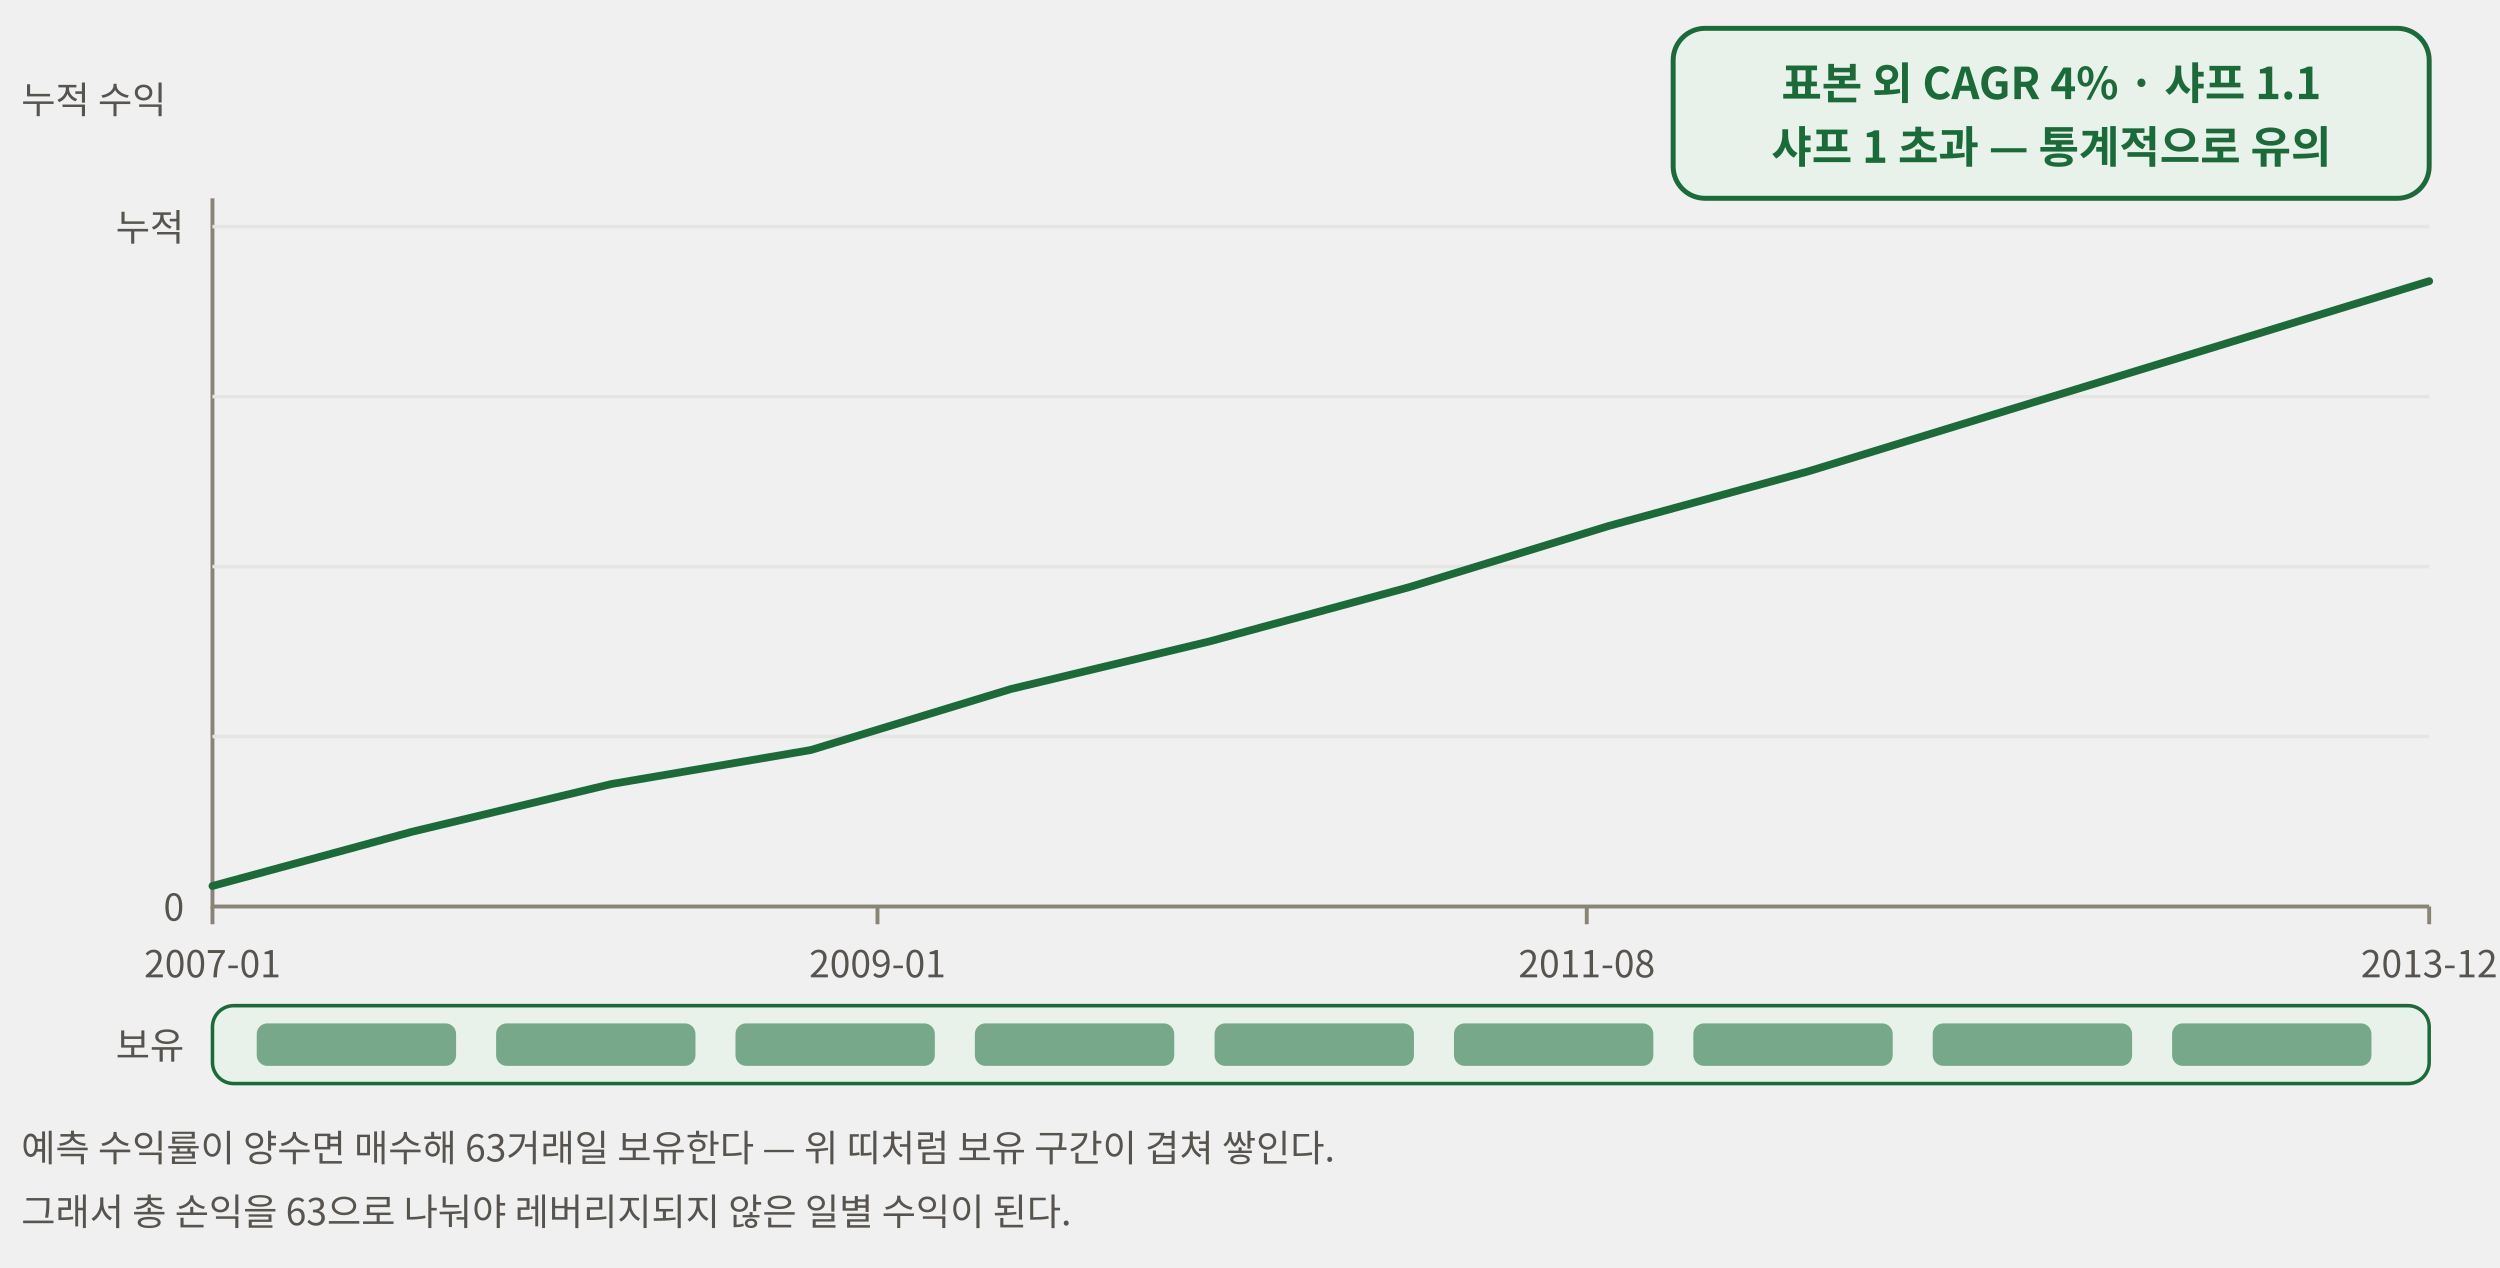
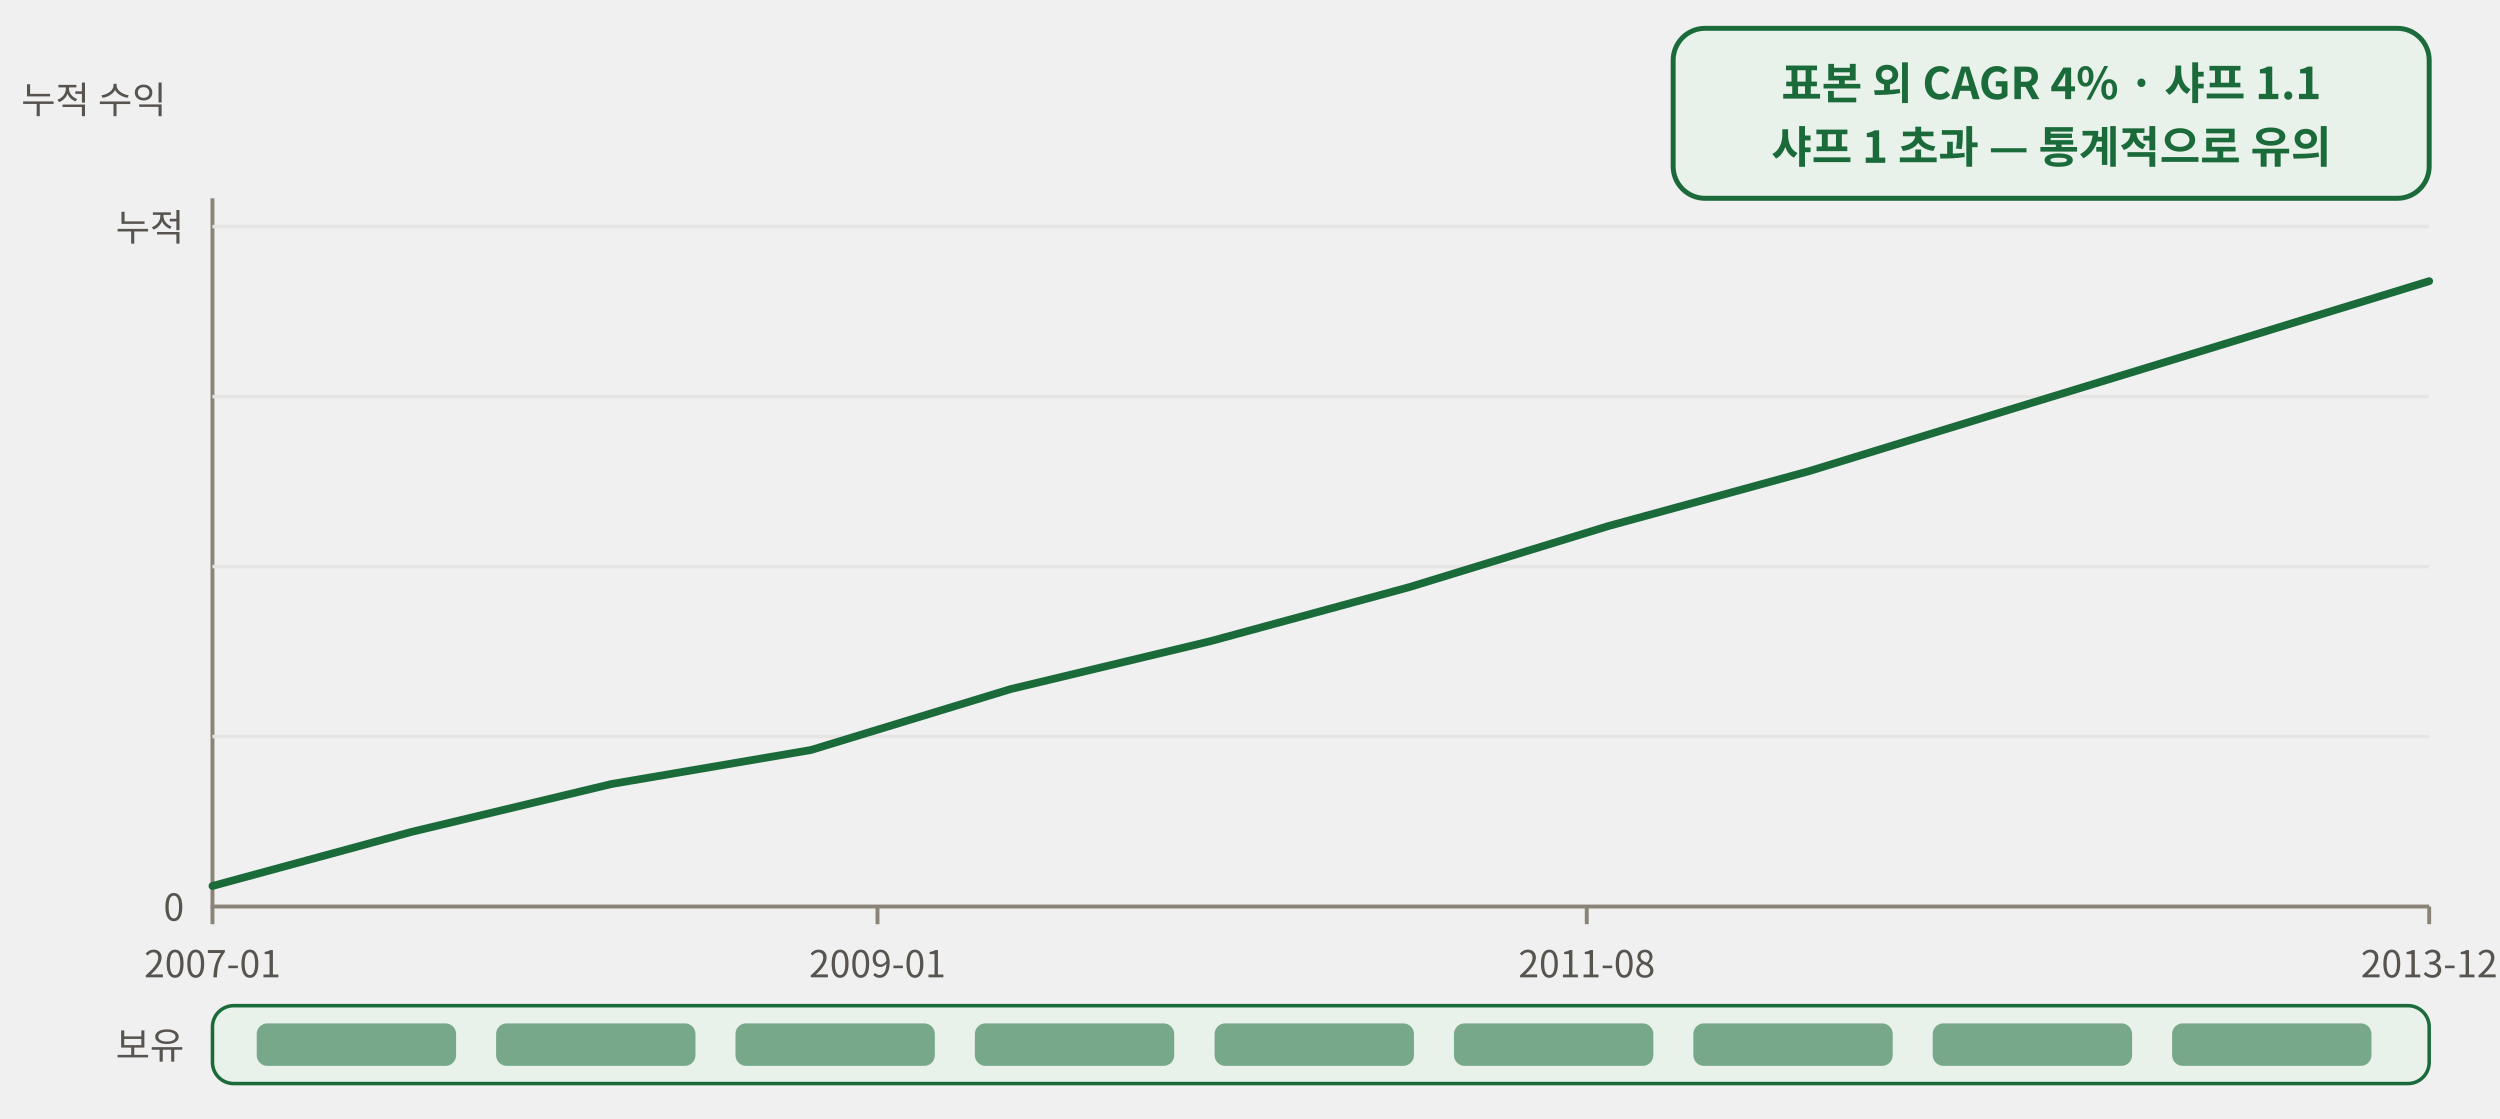
- <svg xmlns="http://www.w3.org/2000/svg" viewBox="14 -6 706 358" font-family="Noto Sans CJK KR,Apple SD Gothic Neo,Malgun Gothic,Noto Sans KR,NanumGothic,Inter,system-ui,sans-serif" role="img">
+ <svg xmlns="http://www.w3.org/2000/svg" viewBox="14 -6 706 316" font-family="Noto Sans CJK KR,Apple SD Gothic Neo,Malgun Gothic,Noto Sans KR,NanumGothic,Inter,system-ui,sans-serif" role="img">
  <defs>
    <marker id="ah" markerWidth="9" markerHeight="9" refX="7" refY="3" orient="auto">
      <path d="M0,0 L7,3 L0,6 Z" fill="#0F2C59" />
    </marker>
    <marker id="ahr" markerWidth="9" markerHeight="9" refX="7" refY="3" orient="auto">
      <path d="M0,0 L7,3 L0,6 Z" fill="#A3341F" />
    </marker>
    <marker id="ahg" markerWidth="9" markerHeight="9" refX="7" refY="3" orient="auto">
      <path d="M0,0 L7,3 L0,6 Z" fill="#1B6B3A" />
    </marker>
    <style>
      .t{fill:#0F0F10;font-size:13px;font-weight:700;text-anchor:middle}
      .tl{fill:#0F0F10;font-size:12.5px;font-weight:700;text-anchor:start}
      .s{fill:#57534E;font-size:10.5px;text-anchor:middle}
      .sl{fill:#57534E;font-size:10.5px;text-anchor:start}
      .sr{fill:#57534E;font-size:10.5px;text-anchor:end}
      .lab{fill:#0F2C59;font-size:11.5px;font-weight:700;text-anchor:middle}
      .labl{fill:#0F2C59;font-size:11.5px;font-weight:700;text-anchor:start}
      .box{fill:#fff;stroke:#0F2C59;stroke-width:1.4}
      .key{fill:#0F2C59;stroke:#0F2C59}
      .tk{fill:#fff;font-size:13px;font-weight:700;text-anchor:middle}
      .sk{fill:#C7D2E6;font-size:10.5px;text-anchor:middle}
      .good{fill:#E8F1EA;stroke:#1B6B3A;stroke-width:1.4}
      .goodt{fill:#1B6B3A;font-size:11px;font-weight:700;text-anchor:middle}
      .warn{fill:#FBEFEA;stroke:#A3341F;stroke-width:1.4}
      .warnt{fill:#A3341F;font-size:11px;font-weight:700;text-anchor:middle}
      .muted{fill:#F3F1EC;stroke:#8A8377;stroke-width:1.3}
      .mutedt{fill:#6B6357;font-size:10.5px;font-weight:700;text-anchor:middle}
      .a{stroke:#0F2C59;stroke-width:1.4;fill:none;marker-end:url(#ah)}
      .ar{stroke:#A3341F;stroke-width:1.4;fill:none;marker-end:url(#ahr)}
      .ag{stroke:#1B6B3A;stroke-width:1.4;fill:none;marker-end:url(#ahg)}
      .plain{stroke:#0F2C59;stroke-width:1.3;fill:none}
      .axis{stroke:#8A8377;stroke-width:1.1;fill:none}
      .grid{stroke:#E7E5E4;stroke-width:1;fill:none}
      .ln{stroke:#0F2C59;stroke-width:2.2;fill:none;stroke-linejoin:round;stroke-linecap:round}
      .lnr{stroke:#A3341F;stroke-width:2.2;fill:none;stroke-linejoin:round;stroke-linecap:round}
      .lng{stroke:#1B6B3A;stroke-width:2.2;fill:none;stroke-linejoin:round;stroke-linecap:round}
      .lnthin{stroke:#9AA9C4;stroke-width:1.1;fill:none;stroke-linejoin:round}
      .dash{stroke:#8A8377;stroke-width:1.2;fill:none;stroke-dasharray:5 4}
      .band{fill:#0F2C59;opacity:.07}
      .bandr{fill:#A3341F;opacity:.09}
      .edge{fill:none;stroke:#0F2C59;stroke-width:1.3}
      .halo{paint-order:stroke fill;stroke:#FAFAF9;stroke-width:3.5px;stroke-linejoin:round}
      .an-s{text-anchor:start}
      .an-m{text-anchor:middle}
      .an-e{text-anchor:end}
    </style>
  </defs>
  <text class="sl" x="20" y="26">누적 수익</text>
  <rect class="good" x="486.5" y="2" width="213.5" height="48" rx="9" />
  <text class="goodt an-m" x="593.3" y="22" style="font-size:12.4px">표본 외 CAGR 4% · 샤프 1.1</text>
  <text class="goodt an-m" x="593.3" y="40" style="font-size:12.4px">샤프 1 초과 — 통계적으로 유의</text>
  <path class="axis" d="M74,50 V250 H700" />
  <path class="grid" d="M74,202.0 H700" />
  <path class="grid" d="M74,154.0 H700" />
  <path class="grid" d="M74,106.0 H700" />
  <path class="grid" d="M74,58.0 H700" />
  <text class="sr an-e" x="66" y="254">0</text>
  <text class="sr an-e" x="66" y="62.0">누적</text>
  <path class="axis" d="M74.0,250 v5" />
  <text class="s an-m" x="74.0" y="270">2007-01</text>
  <path class="axis" d="M261.8,250 v5" />
  <text class="s an-m" x="261.8" y="270">2009-01</text>
  <path class="axis" d="M462.1,250 v5" />
  <text class="s an-m" x="462.1" y="270">2011-08</text>
  <path class="axis" d="M700.0,250 v5" />
  <text class="s an-m" x="700.0" y="270">2013-12</text>
  <path class="lng" d="M74.0,244.2 L130.3,228.9 L186.7,215.4 L243.0,205.8 L299.4,188.6 L355.7,175.1 L412.0,159.8 L468.4,142.5 L524.7,127.1 L581.1,109.8 L637.4,92.6 L700.0,73.4" />
  <rect x="74" y="278" width="626" height="22" rx="6" fill="#E8F1EA" stroke="#1B6B3A" stroke-width="1" />
  <rect x="86.5" y="283" width="56.3" height="12" rx="3" fill="#1B6B3A" opacity=".55" />
  <rect x="154.1" y="283" width="56.3" height="12" rx="3" fill="#1B6B3A" opacity=".55" />
  <rect x="221.7" y="283" width="56.3" height="12" rx="3" fill="#1B6B3A" opacity=".55" />
  <rect x="289.3" y="283" width="56.3" height="12" rx="3" fill="#1B6B3A" opacity=".55" />
  <rect x="357.0" y="283" width="56.3" height="12" rx="3" fill="#1B6B3A" opacity=".55" />
  <rect x="424.6" y="283" width="56.3" height="12" rx="3" fill="#1B6B3A" opacity=".55" />
  <rect x="492.2" y="283" width="56.3" height="12" rx="3" fill="#1B6B3A" opacity=".55" />
  <rect x="559.8" y="283" width="56.3" height="12" rx="3" fill="#1B6B3A" opacity=".55" />
  <rect x="627.4" y="283" width="56.3" height="12" rx="3" fill="#1B6B3A" opacity=".55" />
  <text class="s an-e" x="66" y="293">보유</text>
-   <text class="sl" x="20" y="322">예측 수익률이 양수면 매수해 63거래일 보유한다 — 위 띠처럼 보유 구간이 겹쳐 쌓인다.</text>
-   <text class="sl" x="20" y="340">그래서 총 손익을 63으로 나눠야 레버리지되지 않은 일별 수익이 된다.</text>
</svg>
